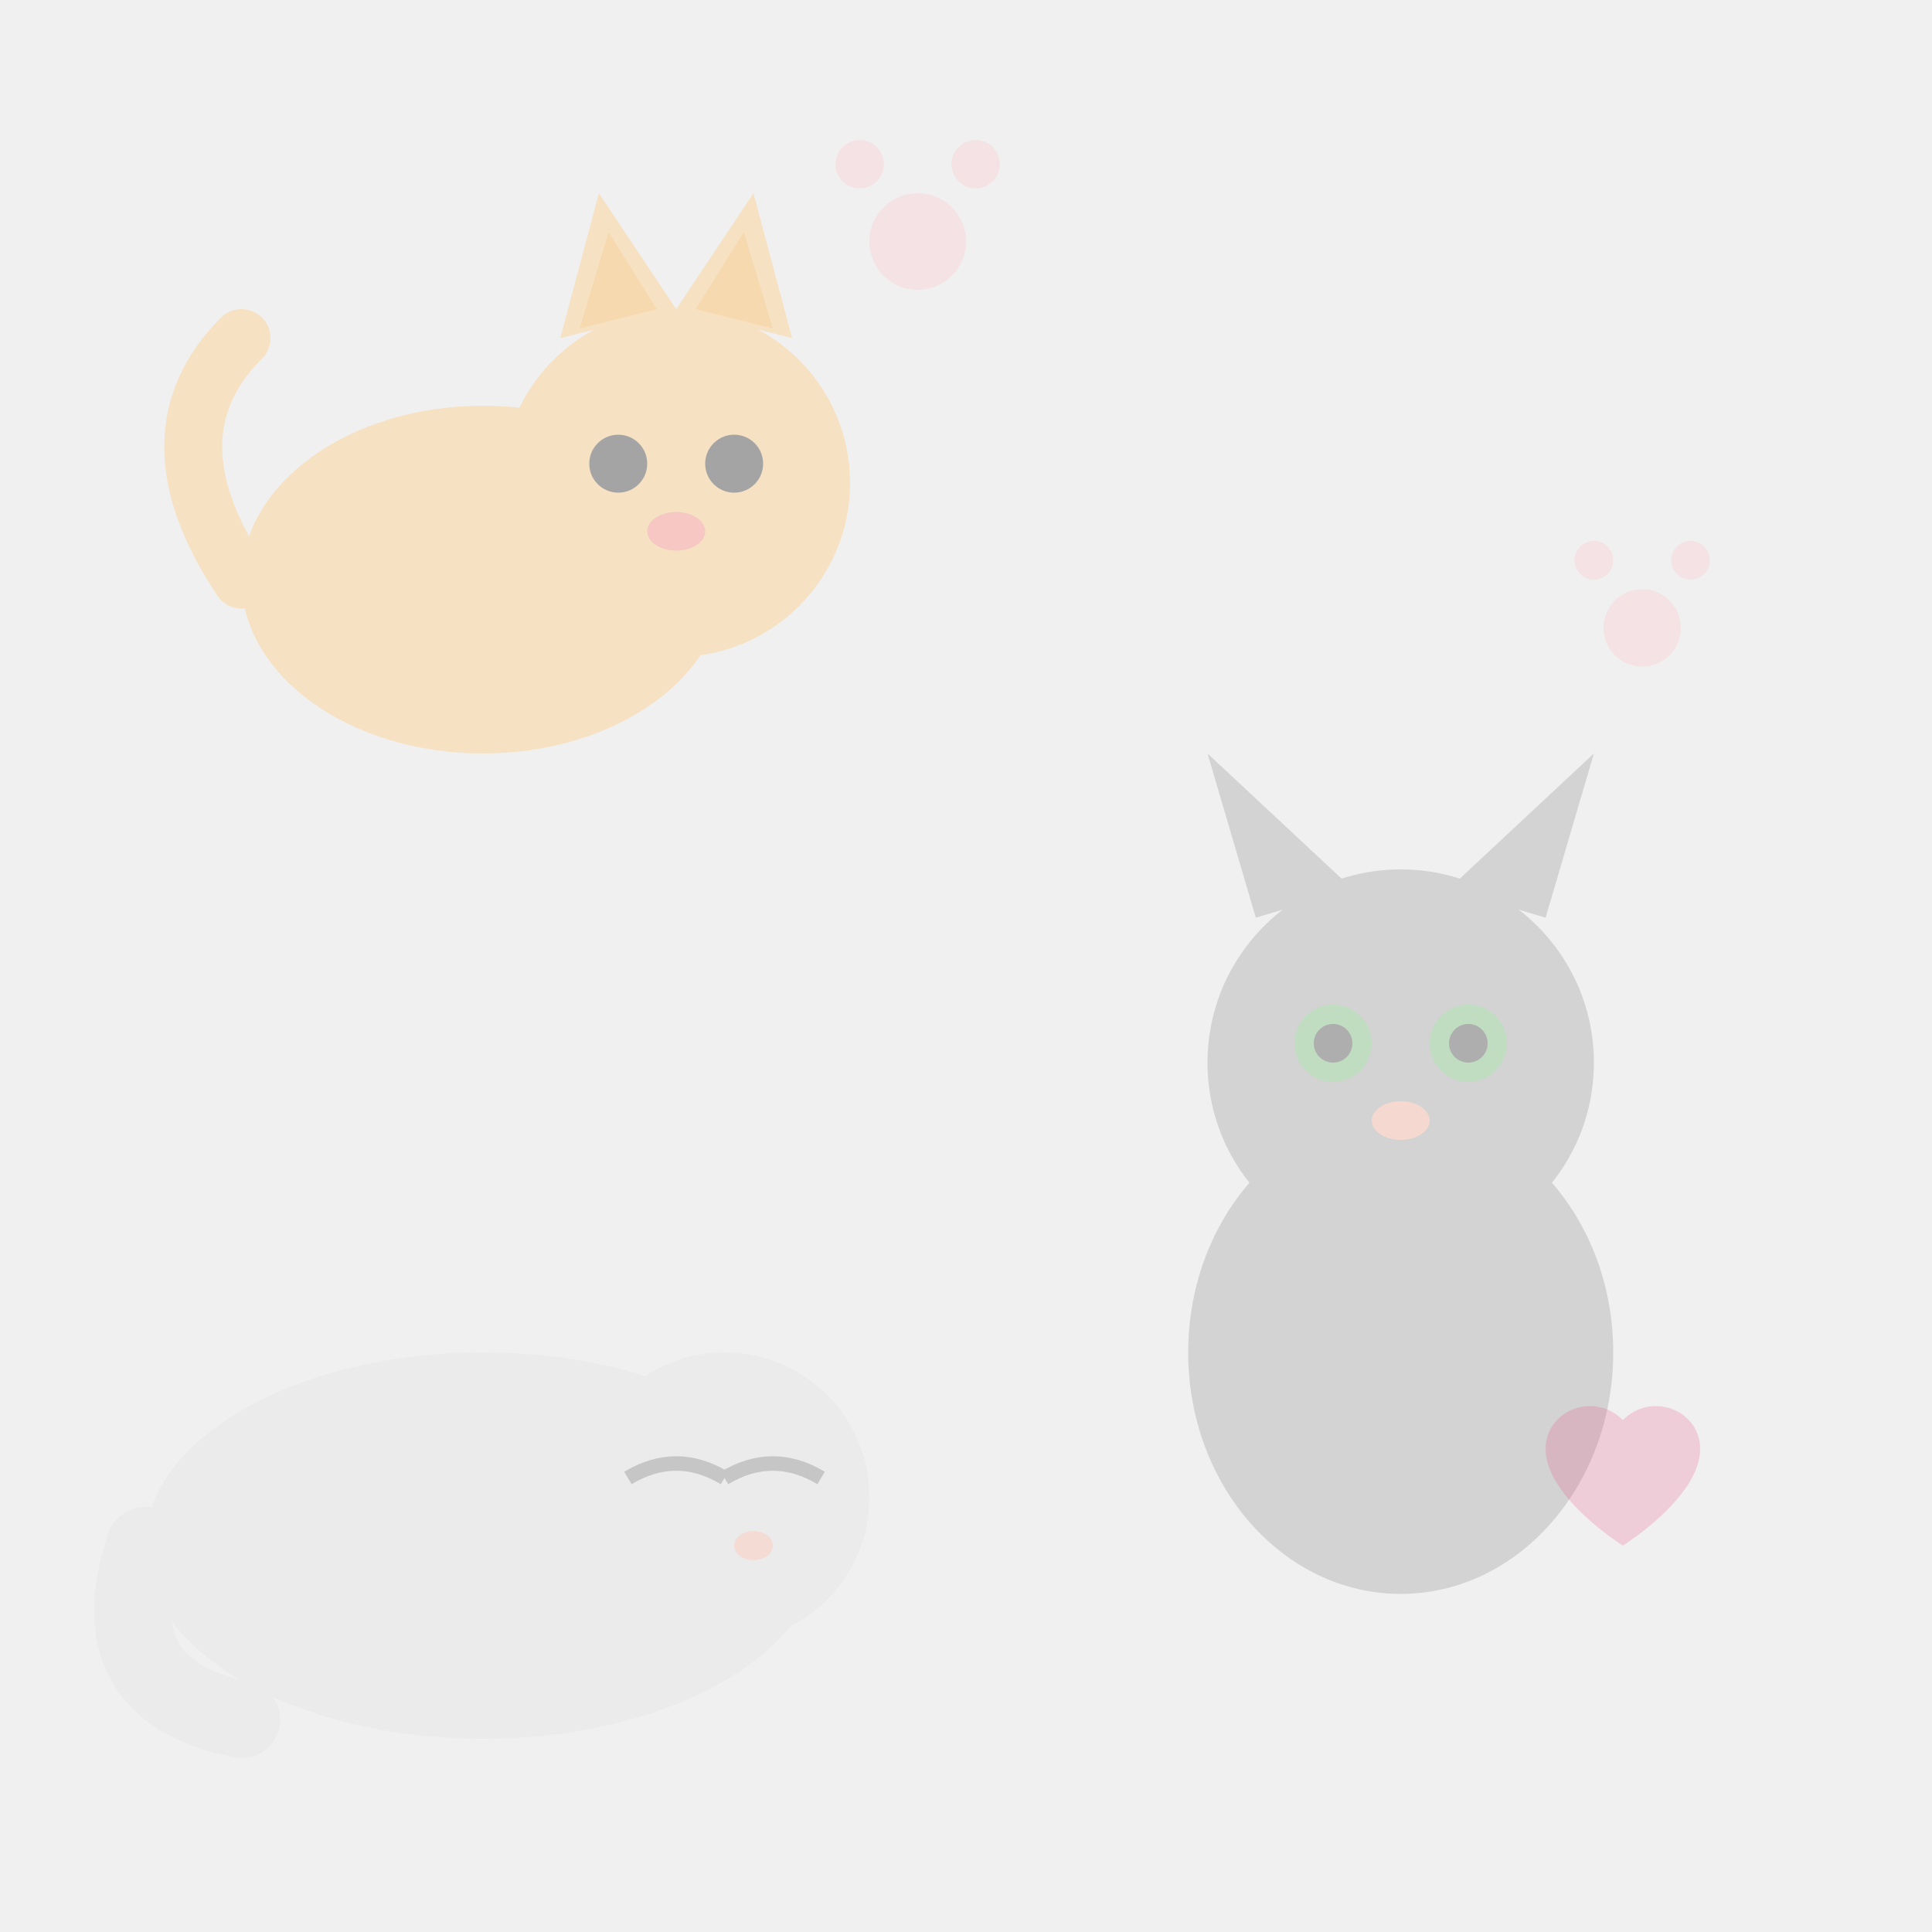
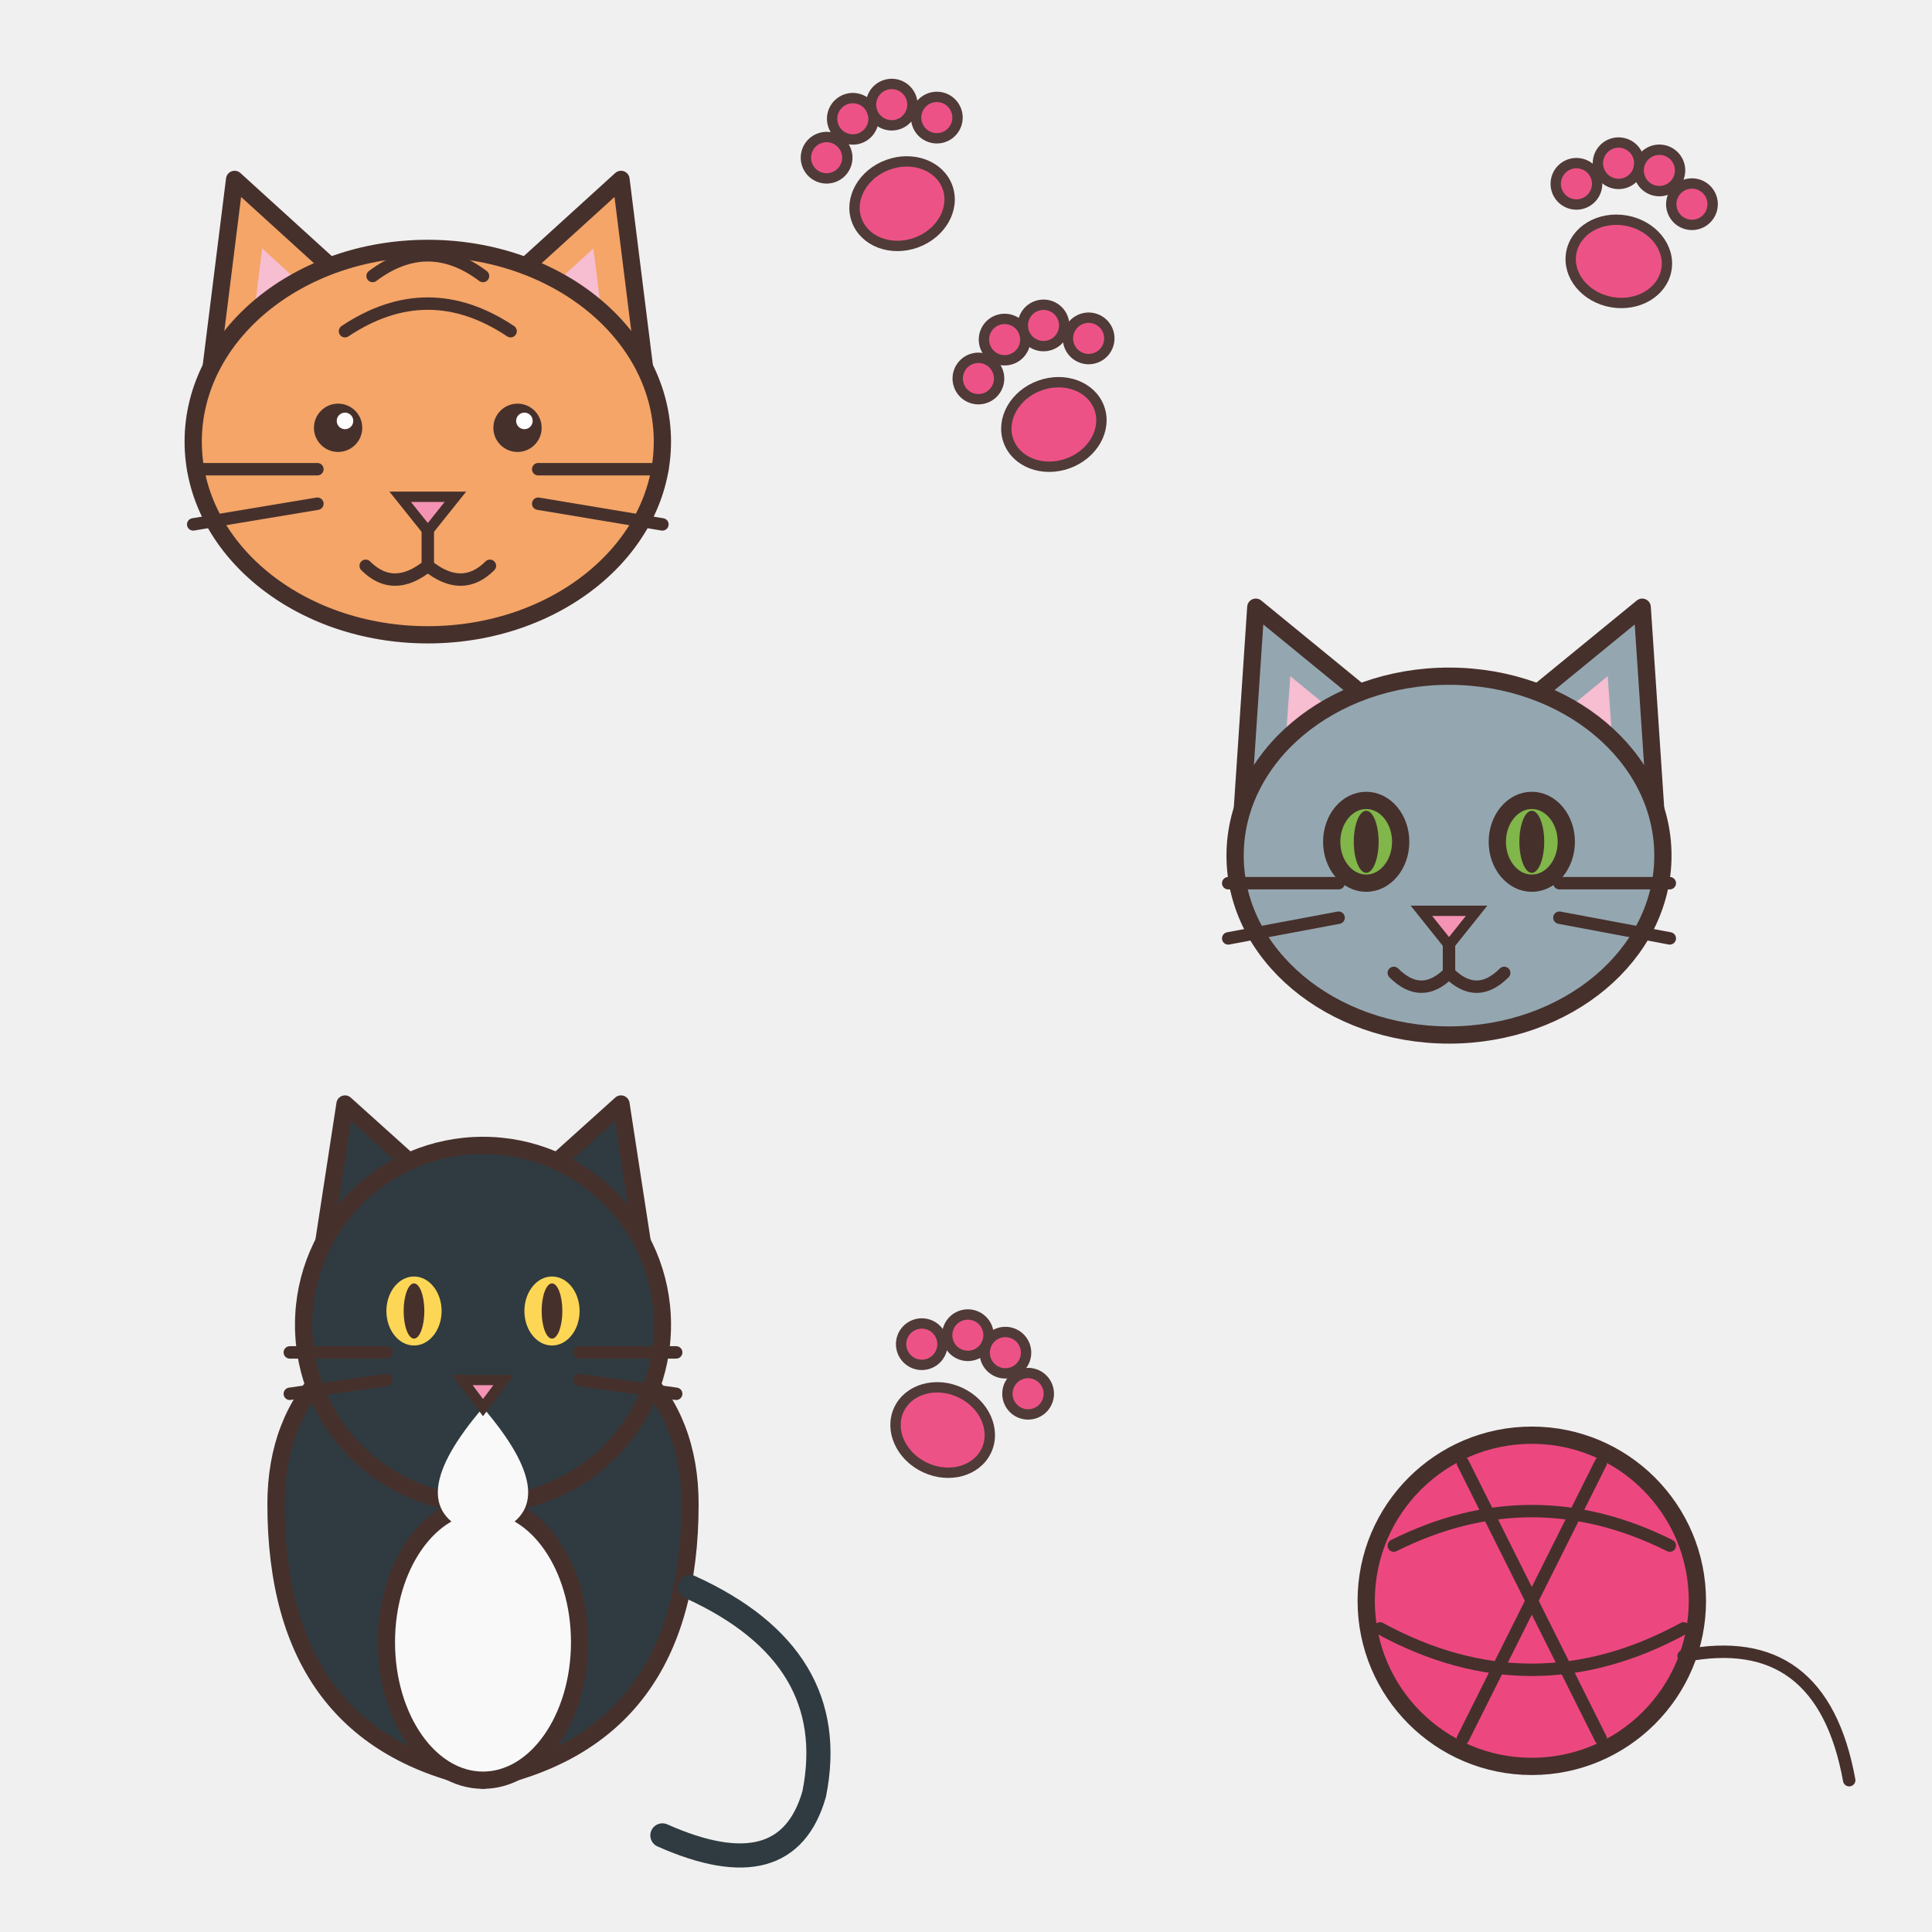
- <svg xmlns="http://www.w3.org/2000/svg" width="200" height="200" viewBox="0 0 200 200">
-   <g transform="translate(20,20)" opacity="0.4">
-     <ellipse cx="30" cy="40" rx="25" ry="18" fill="#ffcc80" />
-     <circle cx="50" cy="30" r="18" fill="#ffcc80" />
-     <polygon points="38,15 42,0 50,12" fill="#ffcc80" />
-     <polygon points="62,15 58,0 50,12" fill="#ffcc80" />
-     <polygon points="40,14 43,4 48,12" fill="#ffb74d" />
-     <polygon points="60,14 57,4 52,12" fill="#ffb74d" />
-     <circle cx="44" cy="28" r="3" fill="#333" />
-     <circle cx="56" cy="28" r="3" fill="#333" />
-     <ellipse cx="50" cy="35" rx="3" ry="2" fill="#ff8a80" />
-     <path d="M5 40 Q-5 25 5 15" stroke="#ffcc80" stroke-width="6" fill="none" stroke-linecap="round" />
+ <svg xmlns="http://www.w3.org/2000/svg" width="280" height="280" viewBox="0 0 280 280">
+   <defs>
+     <style>
+       .o { stroke: #3e2723; stroke-width: 2.5; stroke-linejoin: round; stroke-linecap: round; }
+       .thin { stroke: #3e2723; stroke-width: 1.8; stroke-linecap: round; fill: none; }
+       .eye { fill: #3e2723; }
+       .nose { fill: #f48fb1; stroke: #3e2723; stroke-width: 1.5; }
+       .inner { fill: #f8bbd0; }
+     </style>
+   </defs>
+   <g transform="translate(24 28)" opacity="0.95">
+     <polygon class="o" points="6,30 10,-2 32,18" fill="#f4a261" />
+     <polygon class="o" points="70,30 66,-2 44,18" fill="#f4a261" />
+     <polygon class="inner" points="12,24 14,8 26,19" />
+     <polygon class="inner" points="64,24 62,8 50,19" />
+     <ellipse class="o" cx="38" cy="36" rx="34" ry="28" fill="#f4a261" />
+     <path class="thin" d="M30 12 q8 -6 16 0 M26 20 q12 -8 24 0" />
+     <circle class="eye" cx="25" cy="34" r="3.5" />
+     <circle class="eye" cx="51" cy="34" r="3.5" />
+     <circle cx="26" cy="33" r="1.2" fill="#fff" />
+     <circle cx="52" cy="33" r="1.2" fill="#fff" />
+     <polygon class="nose" points="34,44 42,44 38,49" />
+     <path class="thin" d="M38 49 v5 M38 54 q-5 4 -9 0 M38 54 q5 4 9 0" />
+     <path class="thin" d="M4 40 h18 M4 48 l18 -3 M72 40 h-18 M72 48 l-18 -3" />
  </g>
-   <g transform="translate(110,90)" opacity="0.35">
-     <ellipse cx="35" cy="50" rx="22" ry="25" fill="#9e9e9e" />
-     <circle cx="35" cy="20" r="20" fill="#9e9e9e" />
-     <polygon points="20,5 15,-12 30,2" fill="#9e9e9e" />
-     <polygon points="50,5 55,-12 40,2" fill="#9e9e9e" />
-     <circle cx="28" cy="18" r="4" fill="#66bb6a" />
-     <circle cx="42" cy="18" r="4" fill="#66bb6a" />
-     <circle cx="28" cy="18" r="2" fill="#333" />
-     <circle cx="42" cy="18" r="2" fill="#333" />
-     <ellipse cx="35" cy="26" rx="3" ry="2" fill="#ffab91" />
+   <g transform="translate(176 92)" opacity="0.95">
+     <polygon class="o" points="4,26 6,-4 28,14" fill="#90a4ae" />
+     <polygon class="o" points="64,26 62,-4 40,14" fill="#90a4ae" />
+     <polygon class="inner" points="10,20 11,6 22,15" />
+     <polygon class="inner" points="58,20 57,6 46,15" />
+     <ellipse class="o" cx="34" cy="32" rx="31" ry="26" fill="#90a4ae" />
+     <ellipse class="o" cx="22" cy="30" rx="5" ry="6" fill="#7cb342" />
+     <ellipse class="o" cx="46" cy="30" rx="5" ry="6" fill="#7cb342" />
+     <ellipse class="eye" cx="22" cy="30" rx="1.8" ry="4.5" />
+     <ellipse class="eye" cx="46" cy="30" rx="1.8" ry="4.5" />
+     <polygon class="nose" points="30,40 38,40 34,45" />
+     <path class="thin" d="M34 45 v4 M34 49 q-4 4 -8 0 M34 49 q4 4 8 0" />
+     <path class="thin" d="M2 36 h16 M2 44 l16 -3 M66 36 h-16 M66 44 l-16 -3" />
  </g>
-   <g transform="translate(10,130)" opacity="0.3">
-     <ellipse cx="40" cy="30" rx="35" ry="20" fill="#e0e0e0" />
-     <circle cx="65" cy="25" r="15" fill="#e0e0e0" />
-     <path d="M55 23 Q60 20 65 23" stroke="#666" stroke-width="1.5" fill="none" />
-     <path d="M65 23 Q70 20 75 23" stroke="#666" stroke-width="1.5" fill="none" />
-     <ellipse cx="68" cy="30" rx="2" ry="1.5" fill="#ffab91" />
-     <path d="M5 30 Q0 45 15 48" stroke="#e0e0e0" stroke-width="8" fill="none" stroke-linecap="round" />
+   <g transform="translate(30 160)" opacity="0.95">
+     <path class="o" d="M40 98 q-30 -6 -30 -40 q0 -24 30 -30 q30 6 30 30 q0 34 -30 40 z" fill="#263238" />
+     <ellipse class="o" cx="40" cy="78" rx="14" ry="20" fill="#fafafa" />
+     <path class="o" d="M70 70 q22 10 18 30 q-4 14 -22 6" fill="none" stroke-width="7" />
+     <path d="M70 70 q22 10 18 30 q-4 14 -22 6" fill="none" stroke="#263238" stroke-width="3.5" stroke-linecap="round" />
+     <polygon class="o" points="16,26 20,0 40,18" fill="#263238" />
+     <polygon class="o" points="64,26 60,0 40,18" fill="#263238" />
+     <circle class="o" cx="40" cy="32" r="26" fill="#263238" />
+     <path d="M40 44 q-12 14 -2 18 q2 1 4 0 q10 -4 -2 -18 z" fill="#fafafa" />
+     <ellipse cx="30" cy="30" rx="4" ry="5" fill="#ffd54f" />
+     <ellipse cx="50" cy="30" rx="4" ry="5" fill="#ffd54f" />
+     <ellipse class="eye" cx="30" cy="30" rx="1.5" ry="4" />
+     <ellipse class="eye" cx="50" cy="30" rx="1.5" ry="4" />
+     <polygon class="nose" points="37,40 43,40 40,44" />
+     <path class="thin" d="M12 36 h14 M12 42 l14 -2 M68 36 h-14 M68 42 l-14 -2" stroke="#fafafa" />
  </g>
-   <g fill="#ffb6c1" opacity="0.25">
-     <circle cx="95" cy="25" r="5" />
-     <circle cx="89" cy="17" r="2.5" />
-     <circle cx="101" cy="17" r="2.5" />
-     <circle cx="170" cy="65" r="4" />
-     <circle cx="165" cy="58" r="2" />
-     <circle cx="175" cy="58" r="2" />
+   <g transform="translate(196 206)" opacity="0.95">
+     <circle class="o" cx="26" cy="26" r="24" fill="#ec407a" />
+     <path class="thin" d="M6 18 q20 -10 40 0 M4 30 q22 12 44 0 M16 6 q10 20 20 40 M36 6 q-10 20 -20 40" stroke="#ad1457" stroke-width="2.5" />
+     <path class="thin" d="M48 34 q20 -4 24 18" stroke="#ad1457" stroke-width="2.5" />
  </g>
-   <g fill="#ec407a" opacity="0.2">
-     <path d="M160 150 c0-4 5-6 8-3 3-3 8-1 8 3 0 5-8 10-8 10s-8-5-8-10" />
+   <g fill="#ec407a" stroke="#3e2723" stroke-width="1.5" opacity="0.9">
+     <g transform="translate(128 22) rotate(-20)">
+       <ellipse cx="0" cy="8" rx="7" ry="6" />
+       <circle cx="-8" cy="-2" r="3" />
+       <circle cx="-2.5" cy="-6" r="3" />
+       <circle cx="3.5" cy="-6" r="3" />
+       <circle cx="9" cy="-2" r="3" />
+     </g>
+     <g transform="translate(150 54) rotate(-20)">
+       <ellipse cx="0" cy="8" rx="7" ry="6" />
+       <circle cx="-8" cy="-2" r="3" />
+       <circle cx="-2.5" cy="-6" r="3" />
+       <circle cx="3.5" cy="-6" r="3" />
+       <circle cx="9" cy="-2" r="3" />
+     </g>
+     <g transform="translate(140 200) rotate(25)">
+       <ellipse cx="0" cy="8" rx="7" ry="6" />
+       <circle cx="-8" cy="-2" r="3" />
+       <circle cx="-2.5" cy="-6" r="3" />
+       <circle cx="3.5" cy="-6" r="3" />
+       <circle cx="9" cy="-2" r="3" />
+     </g>
+     <g transform="translate(236 30) rotate(10)">
+       <ellipse cx="0" cy="8" rx="7" ry="6" />
+       <circle cx="-8" cy="-2" r="3" />
+       <circle cx="-2.5" cy="-6" r="3" />
+       <circle cx="3.5" cy="-6" r="3" />
+       <circle cx="9" cy="-2" r="3" />
+     </g>
  </g>
</svg>
